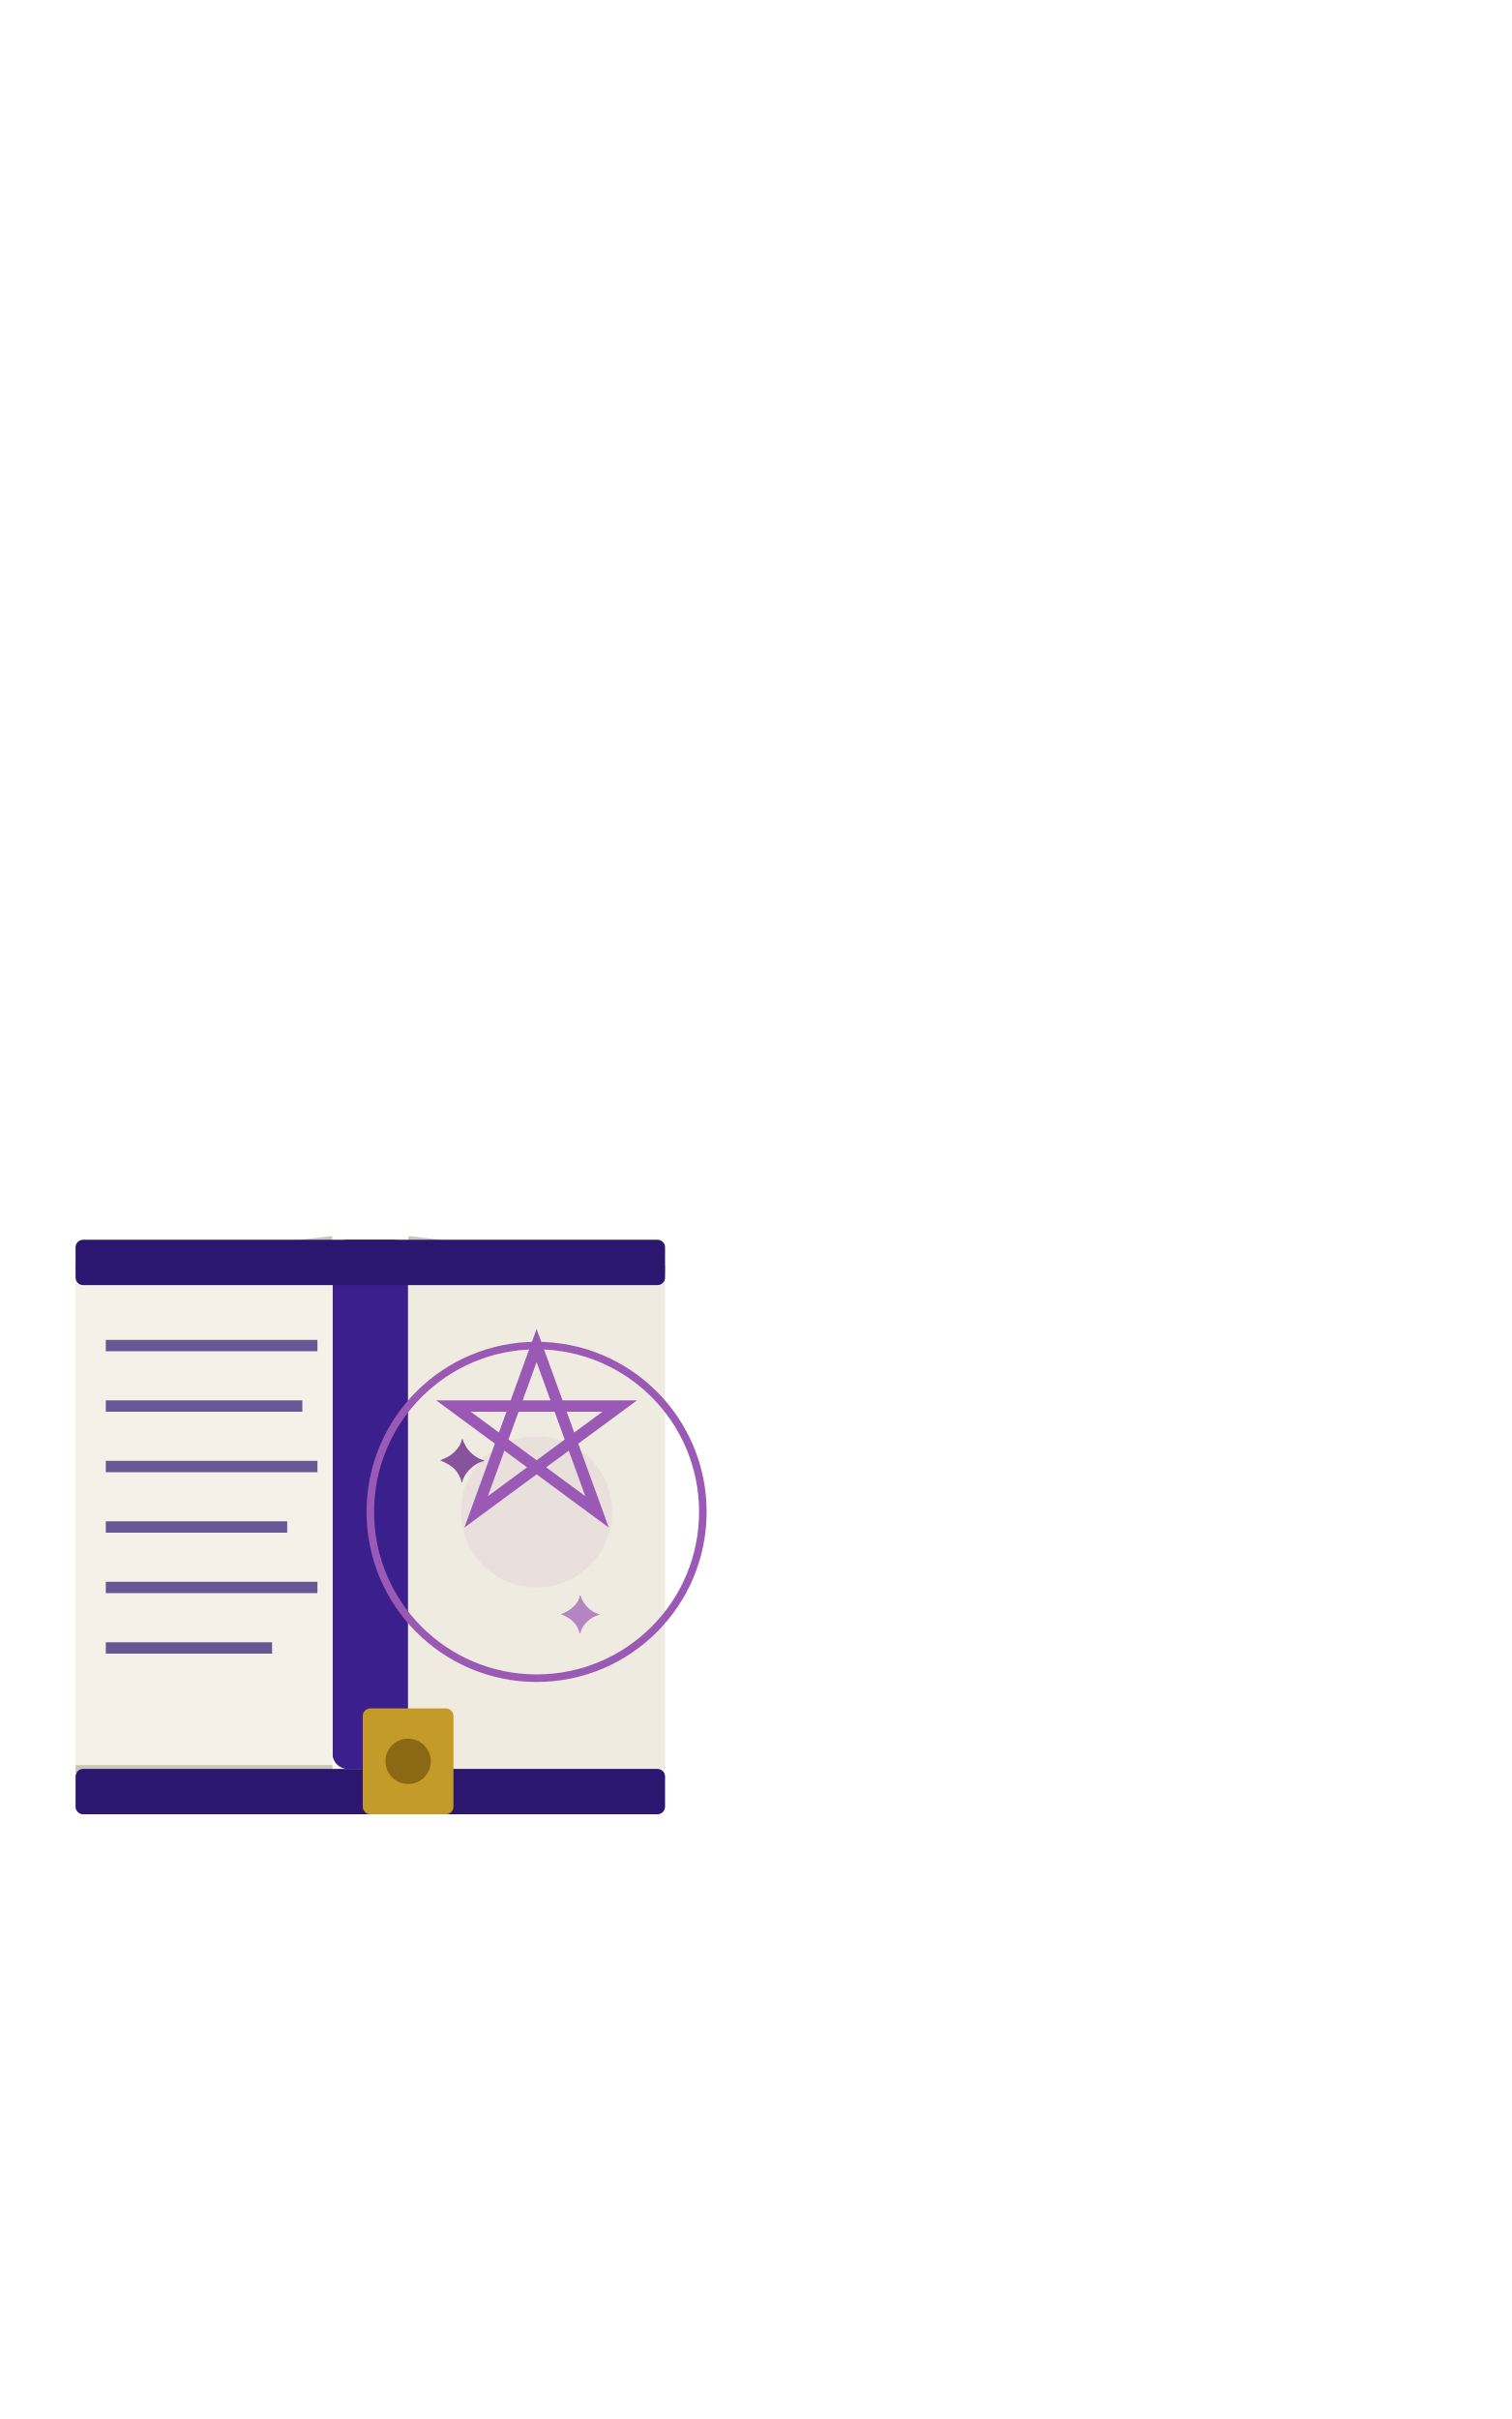
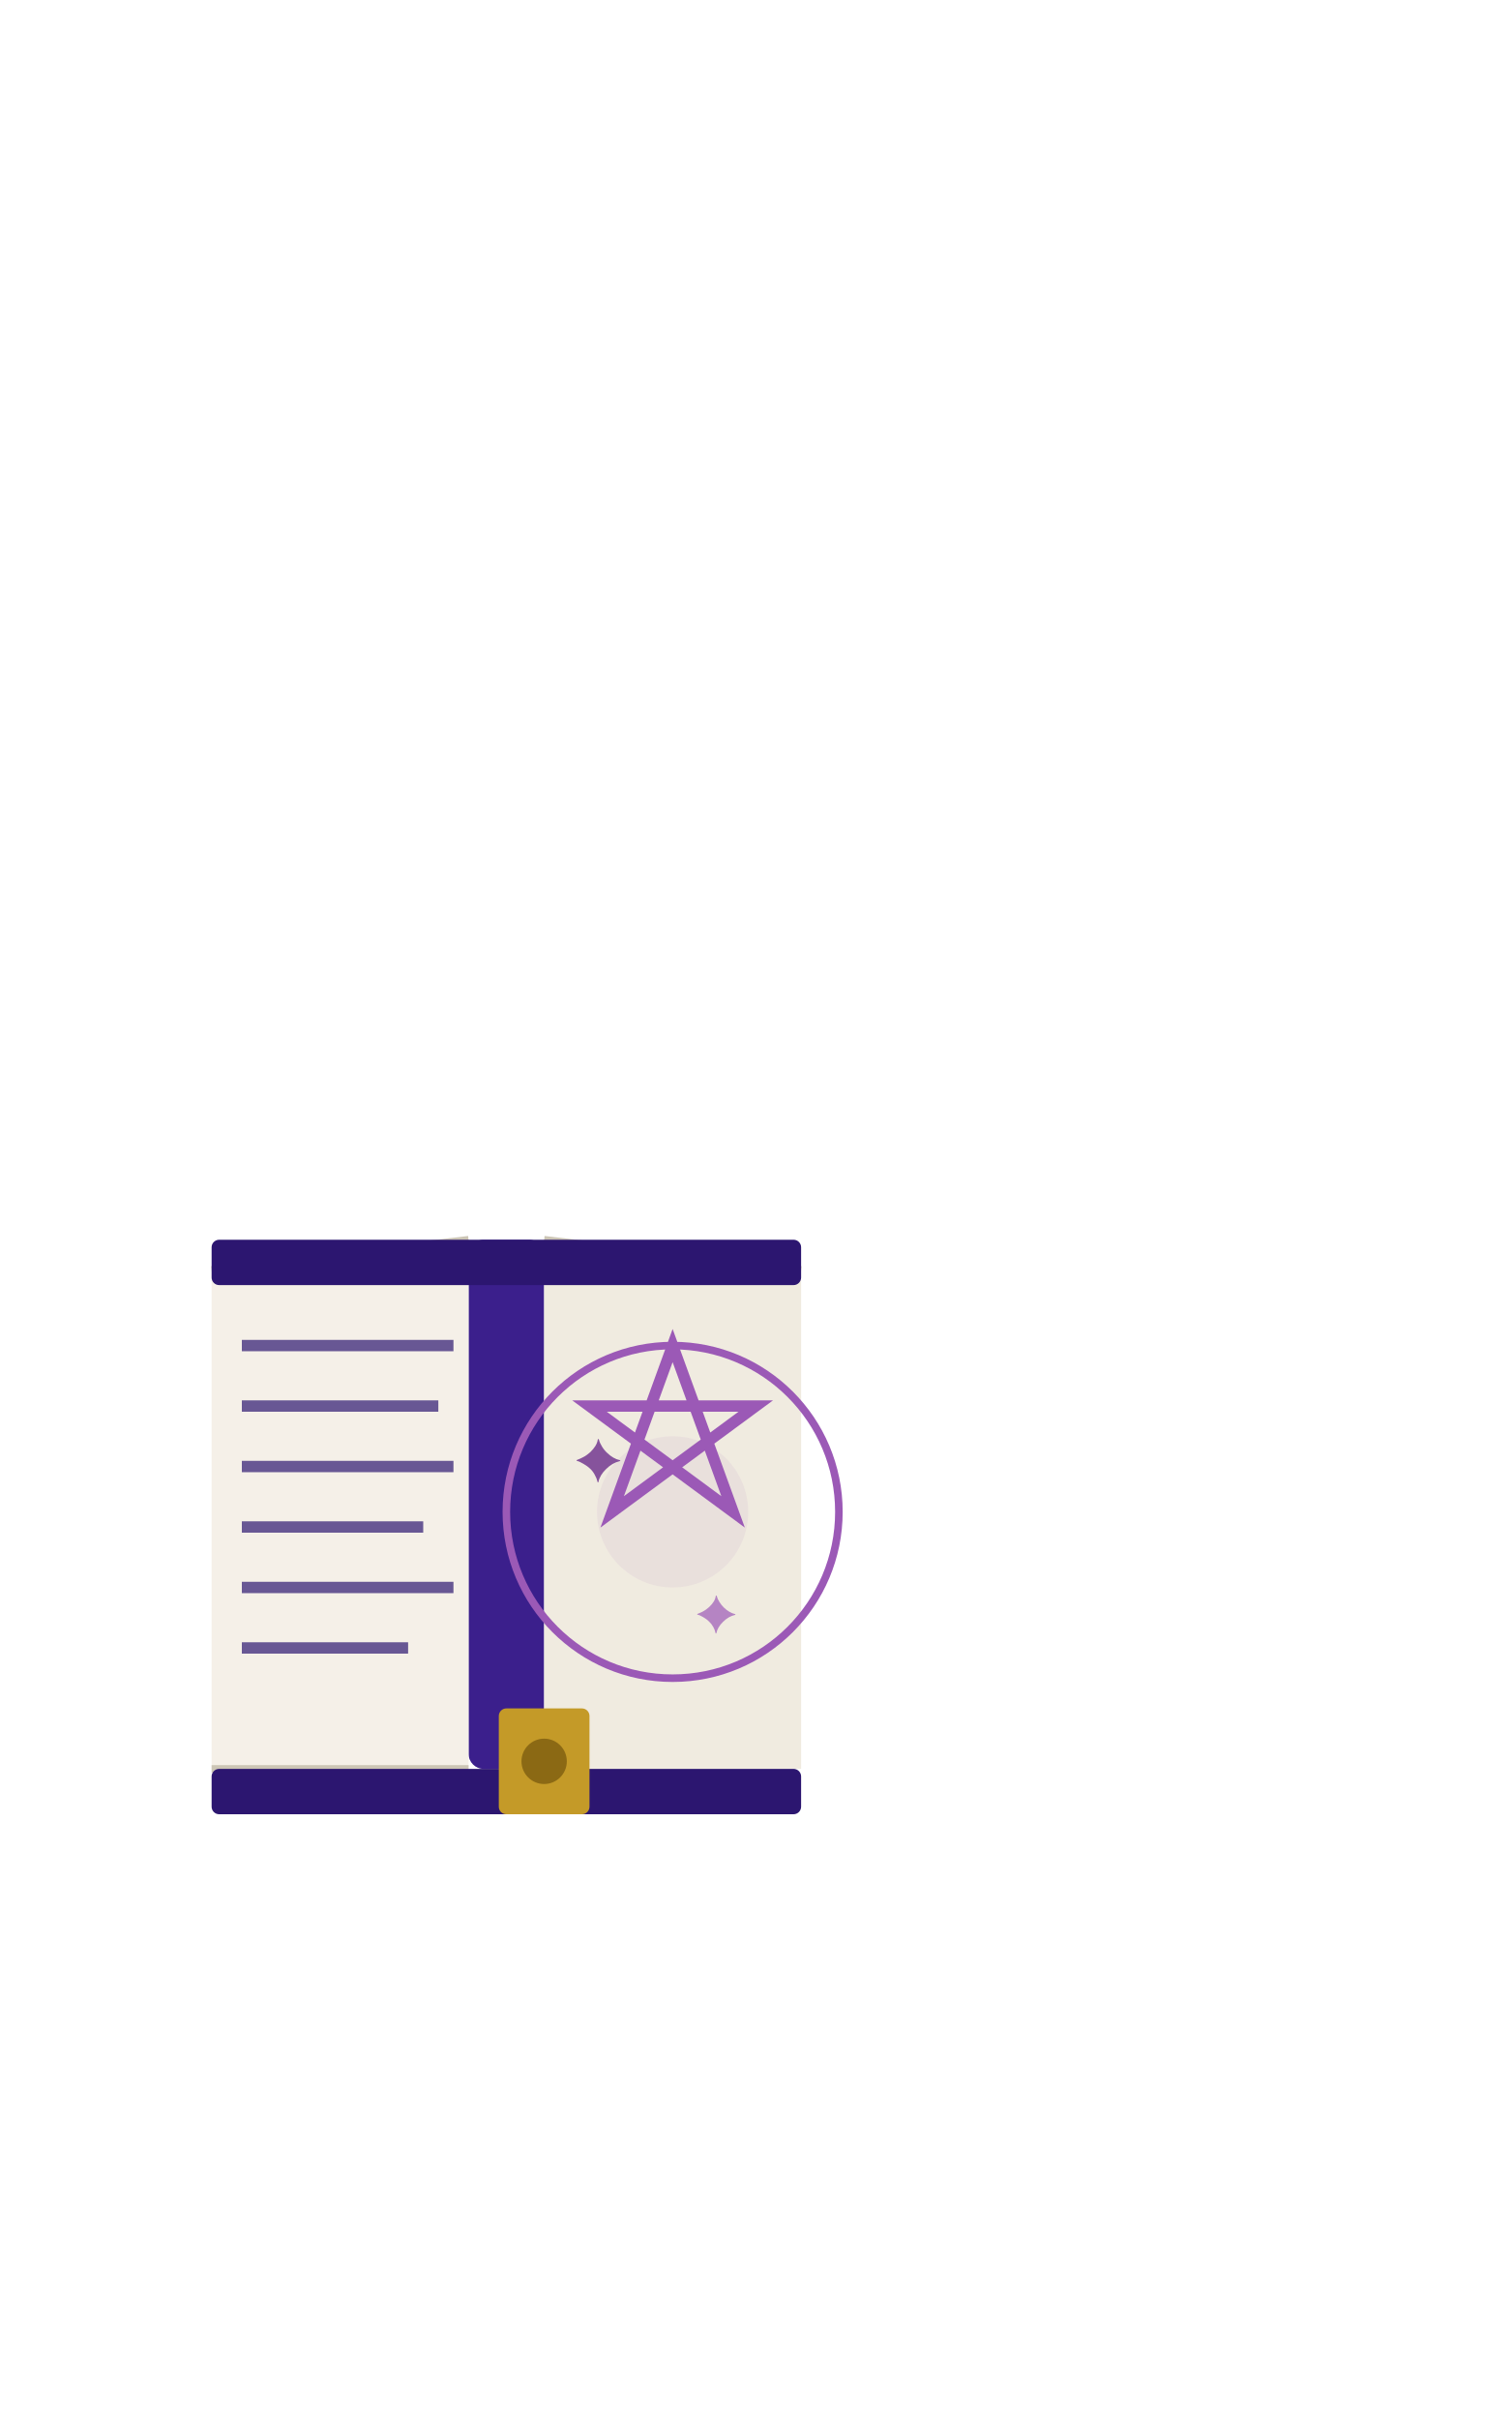
<svg xmlns="http://www.w3.org/2000/svg" viewBox="0 0 200 320" width="200" height="320">
-   <g transform="translate(0,36)">
+   <g transform="translate(18,36)">
    <rect x="44" y="128" width="10" height="70" fill="#3B1F8C" rx="2" />
    <path d="M44 128 L10 132 L10 198 L44 198 Z" fill="#F5F0E8" />
    <path d="M54 128 L88 132 L88 198 L54 198 Z" fill="#F0EBE0" />
    <path d="M44 128 L10 132" stroke="#CCC5B5" stroke-width="1" />
    <path d="M44 198 L10 198" stroke="#CCC5B5" stroke-width="1" />
    <path d="M54 128 L88 132" stroke="#CCC5B5" stroke-width="1" />
    <rect x="10" y="128" width="78" height="6" fill="#2C1670" rx="1" />
    <rect x="10" y="198" width="78" height="6" fill="#2C1670" rx="1" />
    <line x1="14" y1="142" x2="42" y2="142" stroke="#2C1670" stroke-width="1.5" opacity="0.7" />
    <line x1="14" y1="150" x2="40" y2="150" stroke="#2C1670" stroke-width="1.5" opacity="0.7" />
    <line x1="14" y1="158" x2="42" y2="158" stroke="#2C1670" stroke-width="1.5" opacity="0.7" />
    <line x1="14" y1="166" x2="38" y2="166" stroke="#2C1670" stroke-width="1.5" opacity="0.7" />
    <line x1="14" y1="174" x2="42" y2="174" stroke="#2C1670" stroke-width="1.5" opacity="0.7" />
    <line x1="14" y1="182" x2="36" y2="182" stroke="#2C1670" stroke-width="1.5" opacity="0.7" />
    <circle cx="71" cy="164" r="22" fill="none" stroke="#9B59B6" stroke-width="1" />
    <path d="M71 142 L63 164 L82 150 L60 150 L79 164 Z" fill="none" stroke="#9B59B6" stroke-width="1.5" />
    <text x="58" y="160" font-size="8" fill="#6B2D8B" opacity="0.8">✦</text>
    <text x="74" y="180" font-size="7" fill="#9B59B6" opacity="0.7">✦</text>
    <rect x="48" y="190" width="12" height="14" fill="#C49A28" rx="1" />
    <circle cx="54" cy="197" r="3" fill="#8B6914" />
    <circle cx="71" cy="164" r="10" fill="#9B59B6" opacity="0.08" />
  </g>
</svg>
